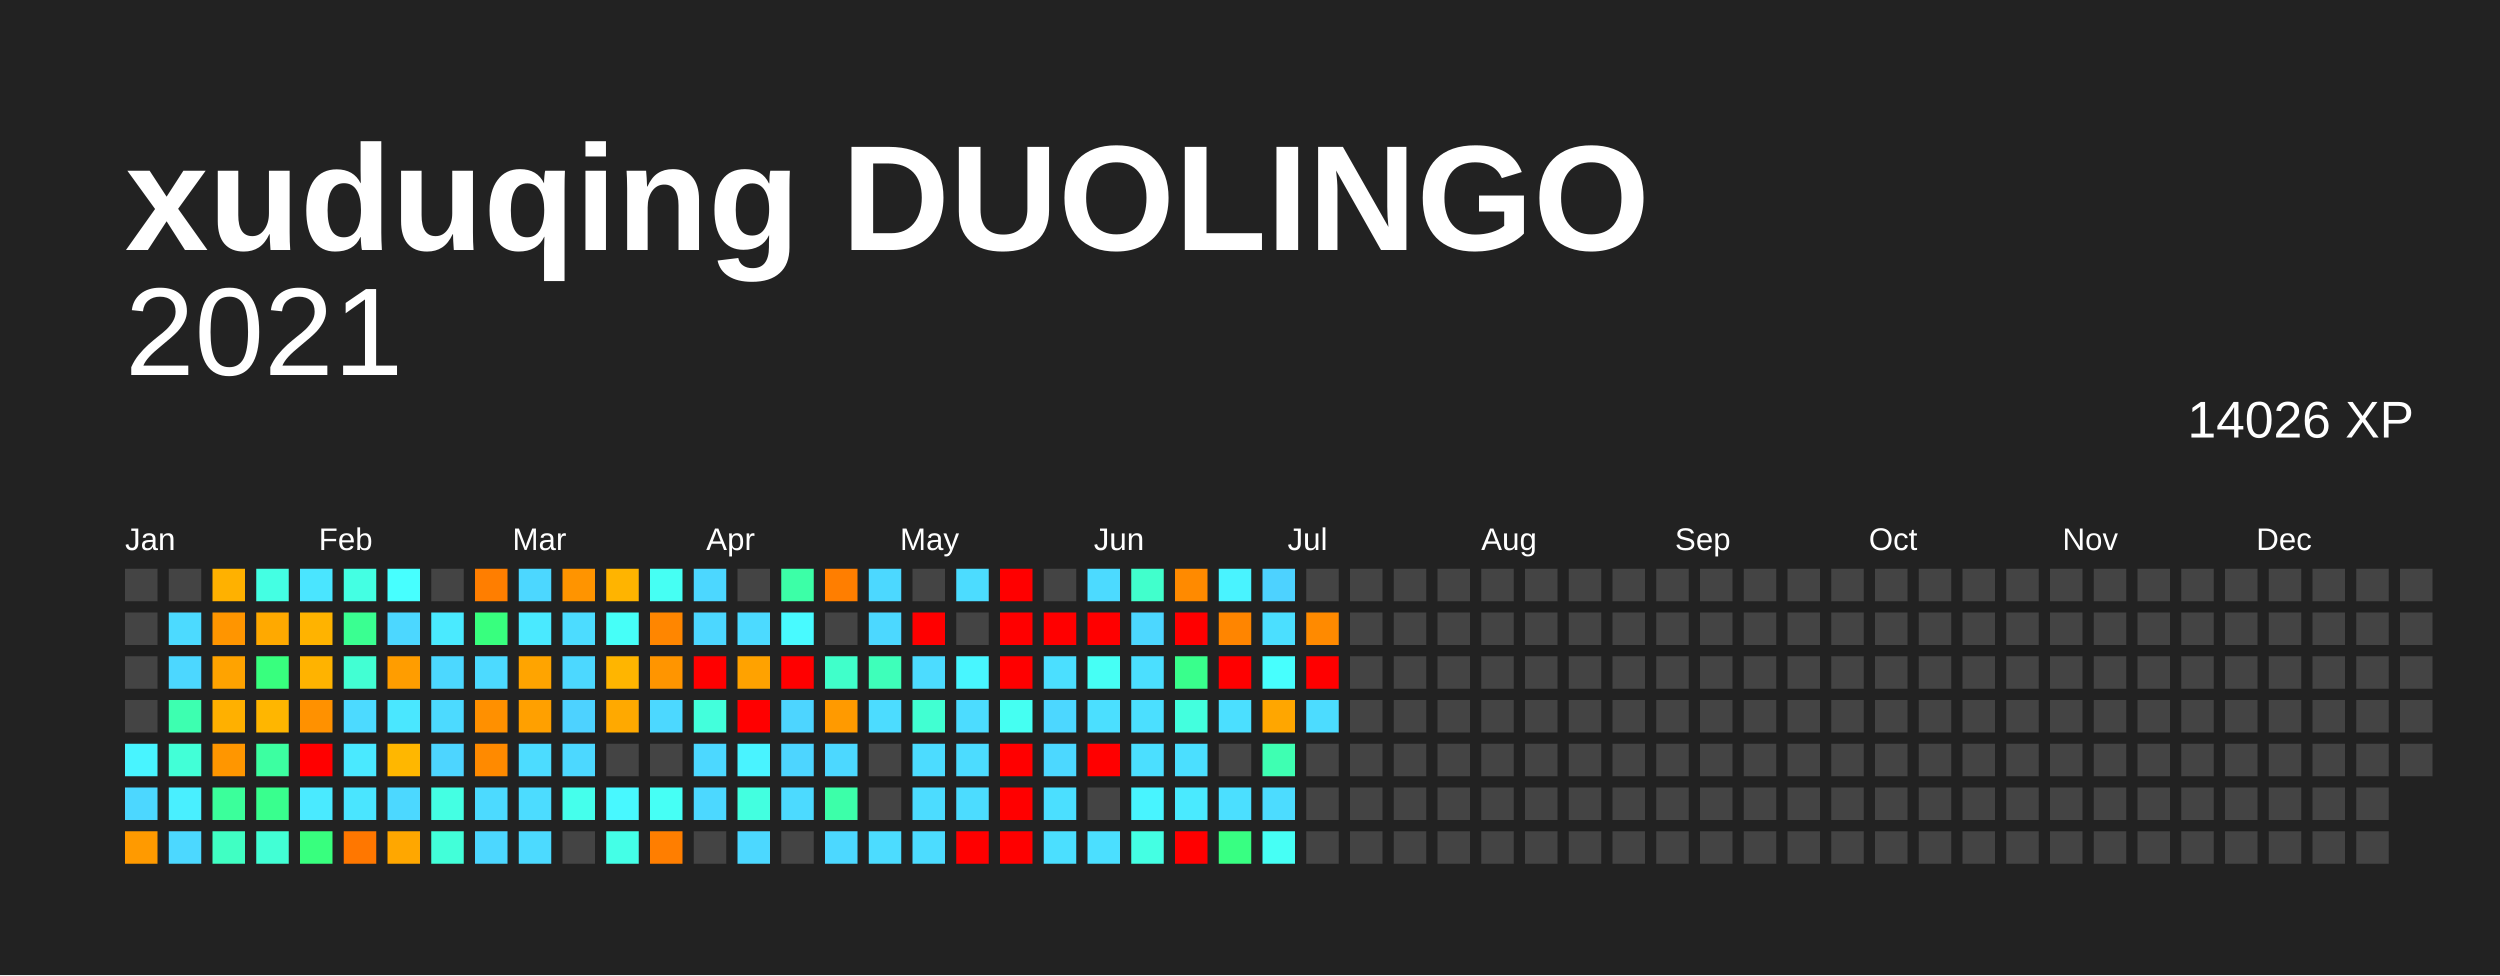
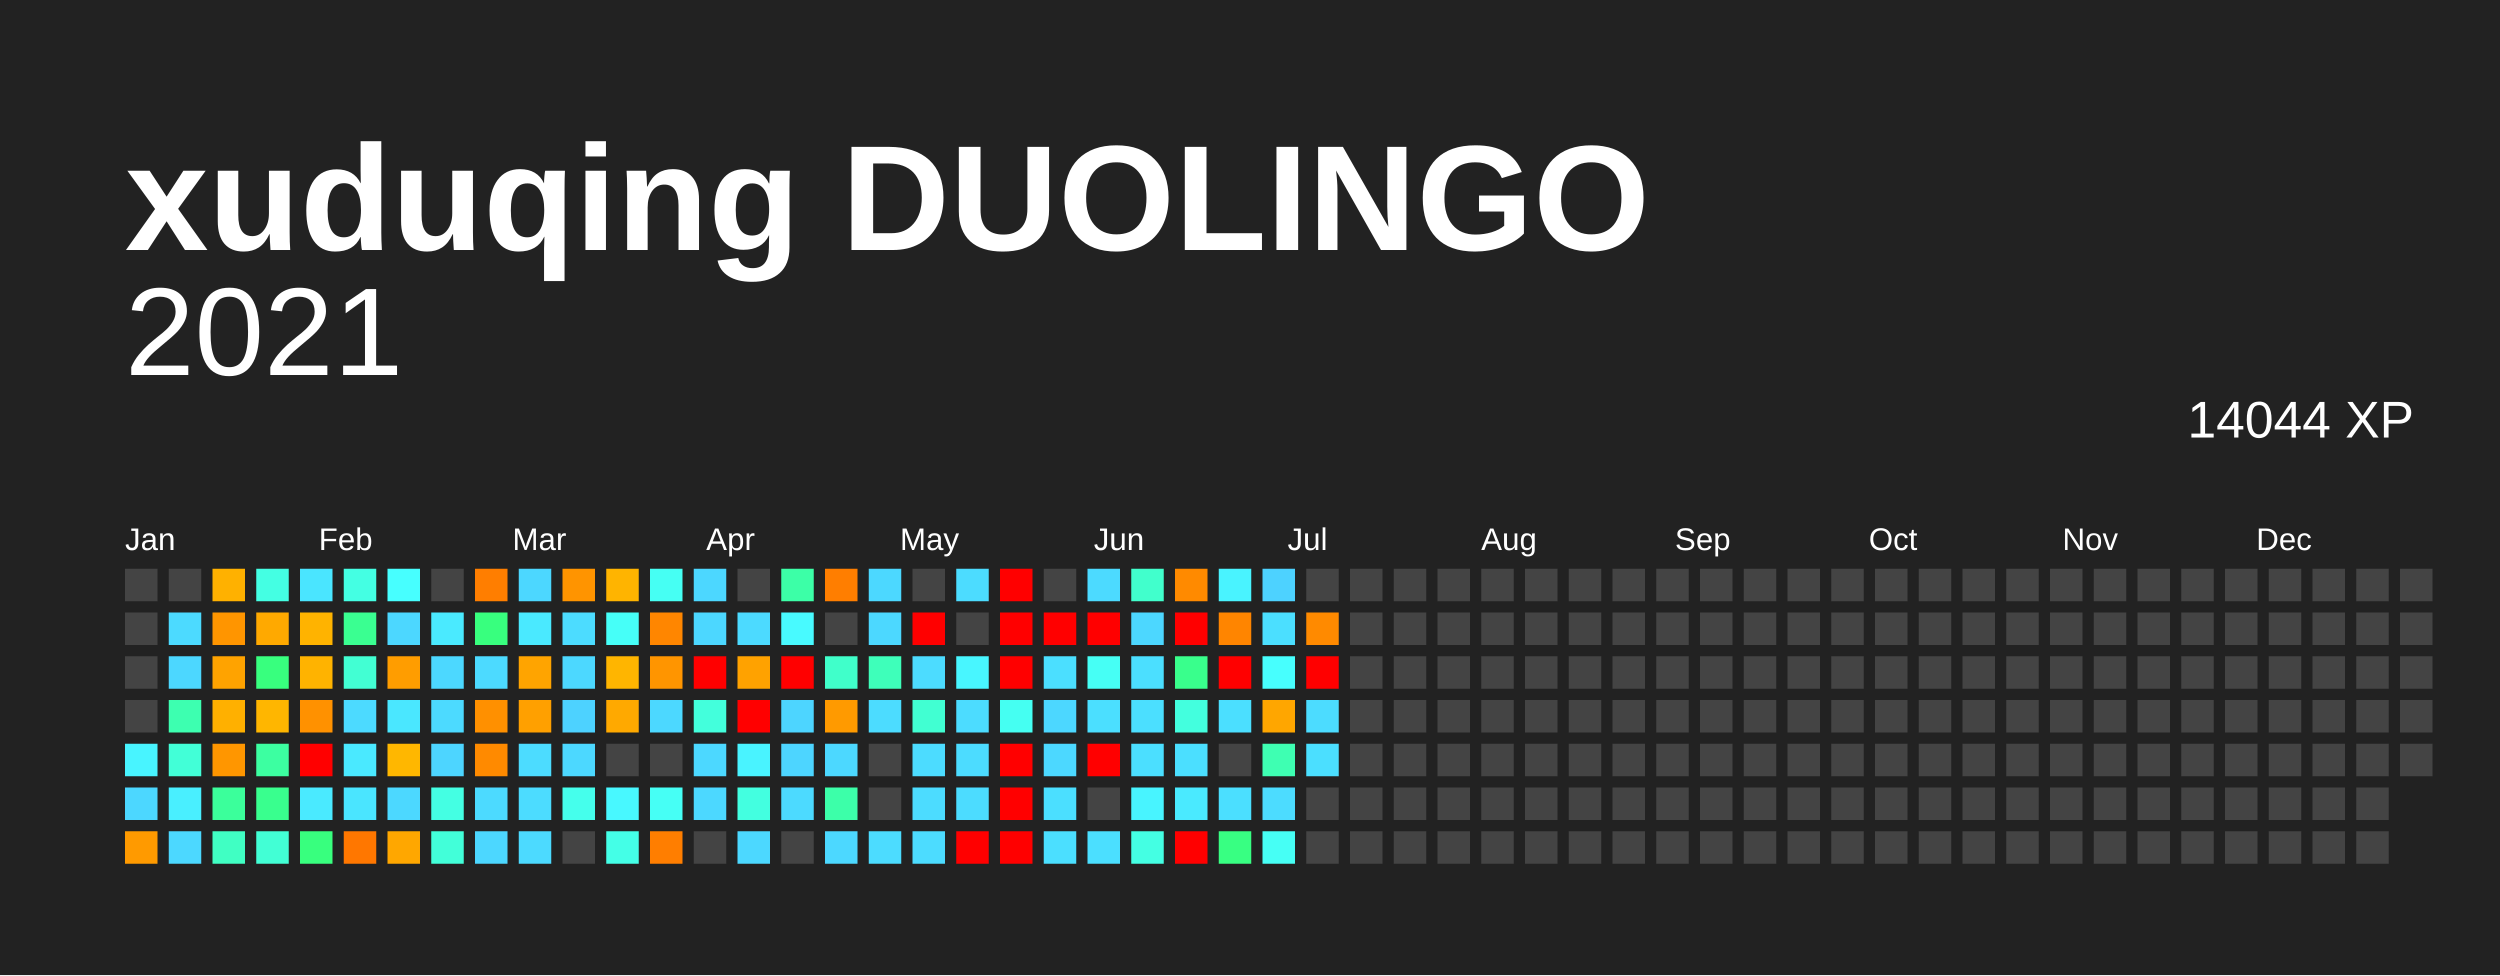
<svg xmlns="http://www.w3.org/2000/svg" baseProfile="full" height="78mm" version="1.1" viewBox="0,0,200,78" width="200mm">
  <defs />
  <rect fill="#222222" height="78" width="200" x="0" y="0" />
  <text fill="#FFFFFF" style="font-size:12px; font-family:Arial; font-weight:bold;" x="10" y="20">xuduqing DUOLINGO</text>
  <text alignment-baseline="hanging" fill="#FFFFFF" style="font-size:10.0px; font-family:Arial;" x="10" y="30">2021</text>
-   <text alignment-baseline="hanging" fill="#FFFFFF" style="font-size:4.125px; font-family:Arial;" x="175" y="35">14026 XP</text>
+   <text alignment-baseline="hanging" fill="#FFFFFF" style="font-size:4.125px; font-family:Arial;" x="175" y="35">14044 XP</text>
  <text fill="#FFFFFF" style="font-size:2.5px; font-family:Arial" x="10.0" y="44">Jan</text>
  <text fill="#FFFFFF" style="font-size:2.5px; font-family:Arial" x="25.5" y="44">Feb</text>
  <text fill="#FFFFFF" style="font-size:2.5px; font-family:Arial" x="41.0" y="44">Mar</text>
  <text fill="#FFFFFF" style="font-size:2.5px; font-family:Arial" x="56.5" y="44">Apr</text>
  <text fill="#FFFFFF" style="font-size:2.5px; font-family:Arial" x="72.0" y="44">May</text>
  <text fill="#FFFFFF" style="font-size:2.5px; font-family:Arial" x="87.5" y="44">Jun</text>
  <text fill="#FFFFFF" style="font-size:2.5px; font-family:Arial" x="103.0" y="44">Jul</text>
  <text fill="#FFFFFF" style="font-size:2.5px; font-family:Arial" x="118.5" y="44">Aug</text>
  <text fill="#FFFFFF" style="font-size:2.5px; font-family:Arial" x="134.0" y="44">Sep</text>
  <text fill="#FFFFFF" style="font-size:2.5px; font-family:Arial" x="149.5" y="44">Oct</text>
  <text fill="#FFFFFF" style="font-size:2.5px; font-family:Arial" x="165.0" y="44">Nov</text>
  <text fill="#FFFFFF" style="font-size:2.5px; font-family:Arial" x="180.5" y="44">Dec</text>
  <rect fill="#444444" height="2.6" width="2.6" x="10.0" y="45.5" />
  <rect fill="#444444" height="2.6" width="2.6" x="10.0" y="49.0" />
  <rect fill="#444444" height="2.6" width="2.6" x="10.0" y="52.5" />
  <rect fill="#444444" height="2.6" width="2.6" x="10.0" y="56.0" />
  <rect fill="#48f4ff" height="2.6" width="2.6" x="10.0" y="59.5" />
  <rect fill="#4cd7ff" height="2.6" width="2.6" x="10.0" y="63.0" />
  <rect fill="#ff9a00" height="2.6" width="2.6" x="10.0" y="66.5" />
  <rect fill="#444444" height="2.6" width="2.6" x="13.5" y="45.5" />
  <rect fill="#4cdaff" height="2.6" width="2.6" x="13.5" y="49.0" />
  <rect fill="#4cd7ff" height="2.6" width="2.6" x="13.5" y="52.5" />
  <rect fill="#3dffb0" height="2.6" width="2.6" x="13.5" y="56.0" />
  <rect fill="#42ffd7" height="2.6" width="2.6" x="13.5" y="59.5" />
  <rect fill="#49efff" height="2.6" width="2.6" x="13.5" y="63.0" />
  <rect fill="#4cd8ff" height="2.6" width="2.6" x="13.5" y="66.5" />
  <rect fill="#ffb100" height="2.6" width="2.6" x="17.0" y="45.5" />
  <rect fill="#ff9500" height="2.6" width="2.6" x="17.0" y="49.0" />
  <rect fill="#ffa300" height="2.6" width="2.6" x="17.0" y="52.5" />
  <rect fill="#ffb000" height="2.6" width="2.6" x="17.0" y="56.0" />
  <rect fill="#ff9600" height="2.6" width="2.6" x="17.0" y="59.5" />
  <rect fill="#3bff9b" height="2.6" width="2.6" x="17.0" y="63.0" />
  <rect fill="#40ffc3" height="2.6" width="2.6" x="17.0" y="66.5" />
  <rect fill="#44ffe3" height="2.6" width="2.6" x="20.5" y="45.5" />
  <rect fill="#ffa900" height="2.6" width="2.6" x="20.5" y="49.0" />
  <rect fill="#38ff7e" height="2.6" width="2.6" x="20.5" y="52.5" />
  <rect fill="#ffb600" height="2.6" width="2.6" x="20.5" y="56.0" />
  <rect fill="#3cffa1" height="2.6" width="2.6" x="20.5" y="59.5" />
  <rect fill="#39ff8e" height="2.6" width="2.6" x="20.5" y="63.0" />
  <rect fill="#42ffd5" height="2.6" width="2.6" x="20.5" y="66.5" />
  <rect fill="#4ae5ff" height="2.6" width="2.6" x="24.0" y="45.5" />
  <rect fill="#ffb300" height="2.6" width="2.6" x="24.0" y="49.0" />
  <rect fill="#ffb300" height="2.6" width="2.6" x="24.0" y="52.5" />
  <rect fill="#ff9100" height="2.6" width="2.6" x="24.0" y="56.0" />
  <rect fill="red" height="2.6" width="2.6" x="24.0" y="59.5" />
  <rect fill="#4aeaff" height="2.6" width="2.6" x="24.0" y="63.0" />
  <rect fill="#38ff7e" height="2.6" width="2.6" x="24.0" y="66.5" />
  <rect fill="#44ffe3" height="2.6" width="2.6" x="27.5" y="45.5" />
  <rect fill="#3aff91" height="2.6" width="2.6" x="27.5" y="49.0" />
  <rect fill="#42ffd3" height="2.6" width="2.6" x="27.5" y="52.5" />
  <rect fill="#4cdaff" height="2.6" width="2.6" x="27.5" y="56.0" />
  <rect fill="#4ae9ff" height="2.6" width="2.6" x="27.5" y="59.5" />
  <rect fill="#4ae5ff" height="2.6" width="2.6" x="27.5" y="63.0" />
  <rect fill="#ff7700" height="2.6" width="2.6" x="27.5" y="66.5" />
  <rect fill="#47ffff" height="2.6" width="2.6" x="31.0" y="45.5" />
  <rect fill="#4cd7ff" height="2.6" width="2.6" x="31.0" y="49.0" />
  <rect fill="#ff9d00" height="2.6" width="2.6" x="31.0" y="52.5" />
  <rect fill="#4ae7ff" height="2.6" width="2.6" x="31.0" y="56.0" />
  <rect fill="#ffb700" height="2.6" width="2.6" x="31.0" y="59.5" />
  <rect fill="#4cd8ff" height="2.6" width="2.6" x="31.0" y="63.0" />
  <rect fill="#ffa700" height="2.6" width="2.6" x="31.0" y="66.5" />
  <rect fill="#444444" height="2.6" width="2.6" x="34.5" y="45.5" />
  <rect fill="#4aeaff" height="2.6" width="2.6" x="34.5" y="49.0" />
  <rect fill="#4cd8ff" height="2.6" width="2.6" x="34.5" y="52.5" />
  <rect fill="#4cdaff" height="2.6" width="2.6" x="34.5" y="56.0" />
  <rect fill="#4dd5ff" height="2.6" width="2.6" x="34.5" y="59.5" />
  <rect fill="#44ffe3" height="2.6" width="2.6" x="34.5" y="63.0" />
  <rect fill="#42ffd9" height="2.6" width="2.6" x="34.5" y="66.5" />
  <rect fill="#ff7e00" height="2.6" width="2.6" x="38.0" y="45.5" />
  <rect fill="#38ff7e" height="2.6" width="2.6" x="38.0" y="49.0" />
  <rect fill="#4cdaff" height="2.6" width="2.6" x="38.0" y="52.5" />
  <rect fill="#ff9000" height="2.6" width="2.6" x="38.0" y="56.0" />
  <rect fill="#ff8a00" height="2.6" width="2.6" x="38.0" y="59.5" />
  <rect fill="#4cdaff" height="2.6" width="2.6" x="38.0" y="63.0" />
  <rect fill="#4cd7ff" height="2.6" width="2.6" x="38.0" y="66.5" />
  <rect fill="#4cd7ff" height="2.6" width="2.6" x="41.5" y="45.5" />
  <rect fill="#4ae9ff" height="2.6" width="2.6" x="41.5" y="49.0" />
  <rect fill="#ffa400" height="2.6" width="2.6" x="41.5" y="52.5" />
  <rect fill="#ffa000" height="2.6" width="2.6" x="41.5" y="56.0" />
  <rect fill="#4cdcff" height="2.6" width="2.6" x="41.5" y="59.5" />
  <rect fill="#4cdcff" height="2.6" width="2.6" x="41.5" y="63.0" />
  <rect fill="#4cdaff" height="2.6" width="2.6" x="41.5" y="66.5" />
  <rect fill="#ff9400" height="2.6" width="2.6" x="45.0" y="45.5" />
  <rect fill="#4cdcff" height="2.6" width="2.6" x="45.0" y="49.0" />
  <rect fill="#4cd8ff" height="2.6" width="2.6" x="45.0" y="52.5" />
  <rect fill="#4dd2ff" height="2.6" width="2.6" x="45.0" y="56.0" />
  <rect fill="#4cd8ff" height="2.6" width="2.6" x="45.0" y="59.5" />
  <rect fill="#45ffec" height="2.6" width="2.6" x="45.0" y="63.0" />
  <rect fill="#444444" height="2.6" width="2.6" x="45.0" y="66.5" />
  <rect fill="#ffb400" height="2.6" width="2.6" x="48.5" y="45.5" />
  <rect fill="#46fff8" height="2.6" width="2.6" x="48.5" y="49.0" />
  <rect fill="#ffb500" height="2.6" width="2.6" x="48.5" y="52.5" />
  <rect fill="#ffa900" height="2.6" width="2.6" x="48.5" y="56.0" />
  <rect fill="#444444" height="2.6" width="2.6" x="48.5" y="59.5" />
  <rect fill="#48f8ff" height="2.6" width="2.6" x="48.5" y="63.0" />
  <rect fill="#44ffe7" height="2.6" width="2.6" x="48.5" y="66.5" />
  <rect fill="#46fff3" height="2.6" width="2.6" x="52.0" y="45.5" />
  <rect fill="#ff8600" height="2.6" width="2.6" x="52.0" y="49.0" />
  <rect fill="#ff9500" height="2.6" width="2.6" x="52.0" y="52.5" />
  <rect fill="#4cd8ff" height="2.6" width="2.6" x="52.0" y="56.0" />
  <rect fill="#444444" height="2.6" width="2.6" x="52.0" y="59.5" />
  <rect fill="#46fff5" height="2.6" width="2.6" x="52.0" y="63.0" />
  <rect fill="#ff7e00" height="2.6" width="2.6" x="52.0" y="66.5" />
  <rect fill="#4cd7ff" height="2.6" width="2.6" x="55.5" y="45.5" />
  <rect fill="#4cd7ff" height="2.6" width="2.6" x="55.5" y="49.0" />
  <rect fill="red" height="2.6" width="2.6" x="55.5" y="52.5" />
  <rect fill="#43ffdc" height="2.6" width="2.6" x="55.5" y="56.0" />
  <rect fill="#4cd8ff" height="2.6" width="2.6" x="55.5" y="59.5" />
  <rect fill="#4cd8ff" height="2.6" width="2.6" x="55.5" y="63.0" />
  <rect fill="#444444" height="2.6" width="2.6" x="55.5" y="66.5" />
  <rect fill="#444444" height="2.6" width="2.6" x="59.0" y="45.5" />
  <rect fill="#4cdaff" height="2.6" width="2.6" x="59.0" y="49.0" />
  <rect fill="#ffa200" height="2.6" width="2.6" x="59.0" y="52.5" />
  <rect fill="red" height="2.6" width="2.6" x="59.0" y="56.0" />
  <rect fill="#49f3ff" height="2.6" width="2.6" x="59.0" y="59.5" />
  <rect fill="#43ffe0" height="2.6" width="2.6" x="59.0" y="63.0" />
  <rect fill="#4cd8ff" height="2.6" width="2.6" x="59.0" y="66.5" />
  <rect fill="#3cffa7" height="2.6" width="2.6" x="62.5" y="45.5" />
  <rect fill="#48faff" height="2.6" width="2.6" x="62.5" y="49.0" />
  <rect fill="red" height="2.6" width="2.6" x="62.5" y="52.5" />
  <rect fill="#4dd5ff" height="2.6" width="2.6" x="62.5" y="56.0" />
  <rect fill="#4dd5ff" height="2.6" width="2.6" x="62.5" y="59.5" />
  <rect fill="#4cdaff" height="2.6" width="2.6" x="62.5" y="63.0" />
  <rect fill="#444444" height="2.6" width="2.6" x="62.5" y="66.5" />
  <rect fill="#ff7e00" height="2.6" width="2.6" x="66.0" y="45.5" />
  <rect fill="#444444" height="2.6" width="2.6" x="66.0" y="49.0" />
  <rect fill="#40ffca" height="2.6" width="2.6" x="66.0" y="52.5" />
  <rect fill="#ff9a00" height="2.6" width="2.6" x="66.0" y="56.0" />
  <rect fill="#4cd8ff" height="2.6" width="2.6" x="66.0" y="59.5" />
  <rect fill="#3cffa9" height="2.6" width="2.6" x="66.0" y="63.0" />
  <rect fill="#4cd8ff" height="2.6" width="2.6" x="66.0" y="66.5" />
  <rect fill="#4cd8ff" height="2.6" width="2.6" x="69.5" y="45.5" />
  <rect fill="#4cd8ff" height="2.6" width="2.6" x="69.5" y="49.0" />
  <rect fill="#3effba" height="2.6" width="2.6" x="69.5" y="52.5" />
  <rect fill="#4cdcff" height="2.6" width="2.6" x="69.5" y="56.0" />
  <rect fill="#444444" height="2.6" width="2.6" x="69.5" y="59.5" />
  <rect fill="#444444" height="2.6" width="2.6" x="69.5" y="63.0" />
  <rect fill="#4cdcff" height="2.6" width="2.6" x="69.5" y="66.5" />
  <rect fill="#444444" height="2.6" width="2.6" x="73.0" y="45.5" />
  <rect fill="red" height="2.6" width="2.6" x="73.0" y="49.0" />
  <rect fill="#4cdcff" height="2.6" width="2.6" x="73.0" y="52.5" />
  <rect fill="#41ffd2" height="2.6" width="2.6" x="73.0" y="56.0" />
  <rect fill="#4cdcff" height="2.6" width="2.6" x="73.0" y="59.5" />
  <rect fill="#4cdcff" height="2.6" width="2.6" x="73.0" y="63.0" />
  <rect fill="#4cdcff" height="2.6" width="2.6" x="73.0" y="66.5" />
  <rect fill="#4cdcff" height="2.6" width="2.6" x="76.5" y="45.5" />
  <rect fill="#444444" height="2.6" width="2.6" x="76.5" y="49.0" />
  <rect fill="#48f6ff" height="2.6" width="2.6" x="76.5" y="52.5" />
  <rect fill="#4cdcff" height="2.6" width="2.6" x="76.5" y="56.0" />
  <rect fill="#4cdcff" height="2.6" width="2.6" x="76.5" y="59.5" />
  <rect fill="#4cdcff" height="2.6" width="2.6" x="76.5" y="63.0" />
  <rect fill="red" height="2.6" width="2.6" x="76.5" y="66.5" />
  <rect fill="red" height="2.6" width="2.6" x="80.0" y="45.5" />
  <rect fill="red" height="2.6" width="2.6" x="80.0" y="49.0" />
  <rect fill="red" height="2.6" width="2.6" x="80.0" y="52.5" />
  <rect fill="#45fff2" height="2.6" width="2.6" x="80.0" y="56.0" />
  <rect fill="red" height="2.6" width="2.6" x="80.0" y="59.5" />
  <rect fill="red" height="2.6" width="2.6" x="80.0" y="63.0" />
  <rect fill="red" height="2.6" width="2.6" x="80.0" y="66.5" />
  <rect fill="#444444" height="2.6" width="2.6" x="83.5" y="45.5" />
  <rect fill="red" height="2.6" width="2.6" x="83.5" y="49.0" />
  <rect fill="#4bdfff" height="2.6" width="2.6" x="83.5" y="52.5" />
  <rect fill="#4cd7ff" height="2.6" width="2.6" x="83.5" y="56.0" />
  <rect fill="#4cd8ff" height="2.6" width="2.6" x="83.5" y="59.5" />
  <rect fill="#4bdfff" height="2.6" width="2.6" x="83.5" y="63.0" />
  <rect fill="#4bdfff" height="2.6" width="2.6" x="83.5" y="66.5" />
  <rect fill="#4cdaff" height="2.6" width="2.6" x="87.0" y="45.5" />
  <rect fill="red" height="2.6" width="2.6" x="87.0" y="49.0" />
  <rect fill="#46fff5" height="2.6" width="2.6" x="87.0" y="52.5" />
  <rect fill="#4bdfff" height="2.6" width="2.6" x="87.0" y="56.0" />
  <rect fill="red" height="2.6" width="2.6" x="87.0" y="59.5" />
  <rect fill="#444444" height="2.6" width="2.6" x="87.0" y="63.0" />
  <rect fill="#4bdfff" height="2.6" width="2.6" x="87.0" y="66.5" />
  <rect fill="#41ffcc" height="2.6" width="2.6" x="90.5" y="45.5" />
  <rect fill="#4cd7ff" height="2.6" width="2.6" x="90.5" y="49.0" />
  <rect fill="#4bdfff" height="2.6" width="2.6" x="90.5" y="52.5" />
  <rect fill="#4bdfff" height="2.6" width="2.6" x="90.5" y="56.0" />
  <rect fill="#4bdfff" height="2.6" width="2.6" x="90.5" y="59.5" />
  <rect fill="#48f4ff" height="2.6" width="2.6" x="90.5" y="63.0" />
  <rect fill="#44ffe3" height="2.6" width="2.6" x="90.5" y="66.5" />
  <rect fill="#ff8a00" height="2.6" width="2.6" x="94.0" y="45.5" />
  <rect fill="red" height="2.6" width="2.6" x="94.0" y="49.0" />
  <rect fill="#39ff8c" height="2.6" width="2.6" x="94.0" y="52.5" />
  <rect fill="#43ffde" height="2.6" width="2.6" x="94.0" y="56.0" />
  <rect fill="#4bdfff" height="2.6" width="2.6" x="94.0" y="59.5" />
  <rect fill="#4aeaff" height="2.6" width="2.6" x="94.0" y="63.0" />
  <rect fill="red" height="2.6" width="2.6" x="94.0" y="66.5" />
  <rect fill="#49f3ff" height="2.6" width="2.6" x="97.5" y="45.5" />
  <rect fill="#ff8500" height="2.6" width="2.6" x="97.5" y="49.0" />
  <rect fill="red" height="2.6" width="2.6" x="97.5" y="52.5" />
  <rect fill="#4bdfff" height="2.6" width="2.6" x="97.5" y="56.0" />
  <rect fill="#444444" height="2.6" width="2.6" x="97.5" y="59.5" />
  <rect fill="#4bdfff" height="2.6" width="2.6" x="97.5" y="63.0" />
  <rect fill="#38ff82" height="2.6" width="2.6" x="97.5" y="66.5" />
  <rect fill="#4dd2ff" height="2.6" width="2.6" x="101.0" y="45.5" />
  <rect fill="#4bdfff" height="2.6" width="2.6" x="101.0" y="49.0" />
  <rect fill="#47fffe" height="2.6" width="2.6" x="101.0" y="52.5" />
  <rect fill="#ffa600" height="2.6" width="2.6" x="101.0" y="56.0" />
  <rect fill="#3effb2" height="2.6" width="2.6" x="101.0" y="59.5" />
  <rect fill="#4cdcff" height="2.6" width="2.6" x="101.0" y="63.0" />
  <rect fill="#46fff5" height="2.6" width="2.6" x="101.0" y="66.5" />
  <rect fill="#444444" height="2.6" width="2.6" x="104.5" y="45.5" />
  <rect fill="#ff8a00" height="2.6" width="2.6" x="104.5" y="49.0" />
  <rect fill="red" height="2.6" width="2.6" x="104.5" y="52.5" />
  <rect fill="#4cdcff" height="2.6" width="2.6" x="104.5" y="56.0" />
-   <rect fill="#444444" height="2.6" width="2.6" x="104.5" y="59.5" />
+   <rect fill="#4bdfff" height="2.6" width="2.6" x="104.5" y="59.5" />
  <rect fill="#444444" height="2.6" width="2.6" x="104.5" y="63.0" />
  <rect fill="#444444" height="2.6" width="2.6" x="104.5" y="66.5" />
  <rect fill="#444444" height="2.6" width="2.6" x="108.0" y="45.5" />
  <rect fill="#444444" height="2.6" width="2.6" x="108.0" y="49.0" />
  <rect fill="#444444" height="2.6" width="2.6" x="108.0" y="52.5" />
  <rect fill="#444444" height="2.6" width="2.6" x="108.0" y="56.0" />
  <rect fill="#444444" height="2.6" width="2.6" x="108.0" y="59.5" />
  <rect fill="#444444" height="2.6" width="2.6" x="108.0" y="63.0" />
  <rect fill="#444444" height="2.6" width="2.6" x="108.0" y="66.5" />
  <rect fill="#444444" height="2.6" width="2.6" x="111.5" y="45.5" />
  <rect fill="#444444" height="2.6" width="2.6" x="111.5" y="49.0" />
  <rect fill="#444444" height="2.6" width="2.6" x="111.5" y="52.5" />
  <rect fill="#444444" height="2.6" width="2.6" x="111.5" y="56.0" />
  <rect fill="#444444" height="2.6" width="2.6" x="111.5" y="59.5" />
  <rect fill="#444444" height="2.6" width="2.6" x="111.5" y="63.0" />
  <rect fill="#444444" height="2.6" width="2.6" x="111.5" y="66.5" />
  <rect fill="#444444" height="2.6" width="2.6" x="115.0" y="45.5" />
  <rect fill="#444444" height="2.6" width="2.6" x="115.0" y="49.0" />
  <rect fill="#444444" height="2.6" width="2.6" x="115.0" y="52.5" />
  <rect fill="#444444" height="2.6" width="2.6" x="115.0" y="56.0" />
  <rect fill="#444444" height="2.6" width="2.6" x="115.0" y="59.5" />
  <rect fill="#444444" height="2.6" width="2.6" x="115.0" y="63.0" />
  <rect fill="#444444" height="2.6" width="2.6" x="115.0" y="66.5" />
  <rect fill="#444444" height="2.6" width="2.6" x="118.5" y="45.5" />
  <rect fill="#444444" height="2.6" width="2.6" x="118.5" y="49.0" />
  <rect fill="#444444" height="2.6" width="2.6" x="118.5" y="52.5" />
  <rect fill="#444444" height="2.6" width="2.6" x="118.5" y="56.0" />
  <rect fill="#444444" height="2.6" width="2.6" x="118.5" y="59.5" />
  <rect fill="#444444" height="2.6" width="2.6" x="118.5" y="63.0" />
  <rect fill="#444444" height="2.6" width="2.6" x="118.5" y="66.5" />
  <rect fill="#444444" height="2.6" width="2.6" x="122.0" y="45.5" />
  <rect fill="#444444" height="2.6" width="2.6" x="122.0" y="49.0" />
  <rect fill="#444444" height="2.6" width="2.6" x="122.0" y="52.5" />
  <rect fill="#444444" height="2.6" width="2.6" x="122.0" y="56.0" />
  <rect fill="#444444" height="2.6" width="2.6" x="122.0" y="59.5" />
  <rect fill="#444444" height="2.6" width="2.6" x="122.0" y="63.0" />
  <rect fill="#444444" height="2.6" width="2.6" x="122.0" y="66.5" />
  <rect fill="#444444" height="2.6" width="2.6" x="125.5" y="45.5" />
  <rect fill="#444444" height="2.6" width="2.6" x="125.5" y="49.0" />
  <rect fill="#444444" height="2.6" width="2.6" x="125.5" y="52.5" />
  <rect fill="#444444" height="2.6" width="2.6" x="125.5" y="56.0" />
  <rect fill="#444444" height="2.6" width="2.6" x="125.5" y="59.5" />
  <rect fill="#444444" height="2.6" width="2.6" x="125.5" y="63.0" />
  <rect fill="#444444" height="2.6" width="2.6" x="125.5" y="66.5" />
  <rect fill="#444444" height="2.6" width="2.6" x="129.0" y="45.5" />
  <rect fill="#444444" height="2.6" width="2.6" x="129.0" y="49.0" />
  <rect fill="#444444" height="2.6" width="2.6" x="129.0" y="52.5" />
  <rect fill="#444444" height="2.6" width="2.6" x="129.0" y="56.0" />
  <rect fill="#444444" height="2.6" width="2.6" x="129.0" y="59.5" />
  <rect fill="#444444" height="2.6" width="2.6" x="129.0" y="63.0" />
  <rect fill="#444444" height="2.6" width="2.6" x="129.0" y="66.5" />
  <rect fill="#444444" height="2.6" width="2.6" x="132.5" y="45.5" />
  <rect fill="#444444" height="2.6" width="2.6" x="132.5" y="49.0" />
  <rect fill="#444444" height="2.6" width="2.6" x="132.5" y="52.5" />
  <rect fill="#444444" height="2.6" width="2.6" x="132.5" y="56.0" />
  <rect fill="#444444" height="2.6" width="2.6" x="132.5" y="59.5" />
  <rect fill="#444444" height="2.6" width="2.6" x="132.5" y="63.0" />
  <rect fill="#444444" height="2.6" width="2.6" x="132.5" y="66.5" />
  <rect fill="#444444" height="2.6" width="2.6" x="136.0" y="45.5" />
  <rect fill="#444444" height="2.6" width="2.6" x="136.0" y="49.0" />
  <rect fill="#444444" height="2.6" width="2.6" x="136.0" y="52.5" />
  <rect fill="#444444" height="2.6" width="2.6" x="136.0" y="56.0" />
  <rect fill="#444444" height="2.6" width="2.6" x="136.0" y="59.5" />
  <rect fill="#444444" height="2.6" width="2.6" x="136.0" y="63.0" />
  <rect fill="#444444" height="2.6" width="2.6" x="136.0" y="66.5" />
  <rect fill="#444444" height="2.6" width="2.6" x="139.5" y="45.5" />
  <rect fill="#444444" height="2.6" width="2.6" x="139.5" y="49.0" />
  <rect fill="#444444" height="2.6" width="2.6" x="139.5" y="52.5" />
  <rect fill="#444444" height="2.6" width="2.6" x="139.5" y="56.0" />
  <rect fill="#444444" height="2.6" width="2.6" x="139.5" y="59.5" />
  <rect fill="#444444" height="2.6" width="2.6" x="139.5" y="63.0" />
  <rect fill="#444444" height="2.6" width="2.6" x="139.5" y="66.5" />
  <rect fill="#444444" height="2.6" width="2.6" x="143.0" y="45.5" />
  <rect fill="#444444" height="2.6" width="2.6" x="143.0" y="49.0" />
  <rect fill="#444444" height="2.6" width="2.6" x="143.0" y="52.5" />
  <rect fill="#444444" height="2.6" width="2.6" x="143.0" y="56.0" />
  <rect fill="#444444" height="2.6" width="2.6" x="143.0" y="59.5" />
  <rect fill="#444444" height="2.6" width="2.6" x="143.0" y="63.0" />
  <rect fill="#444444" height="2.6" width="2.6" x="143.0" y="66.5" />
  <rect fill="#444444" height="2.6" width="2.6" x="146.5" y="45.5" />
  <rect fill="#444444" height="2.6" width="2.6" x="146.5" y="49.0" />
  <rect fill="#444444" height="2.6" width="2.6" x="146.5" y="52.5" />
  <rect fill="#444444" height="2.6" width="2.6" x="146.5" y="56.0" />
  <rect fill="#444444" height="2.6" width="2.6" x="146.5" y="59.5" />
  <rect fill="#444444" height="2.6" width="2.6" x="146.5" y="63.0" />
  <rect fill="#444444" height="2.6" width="2.6" x="146.5" y="66.5" />
  <rect fill="#444444" height="2.6" width="2.6" x="150.0" y="45.5" />
  <rect fill="#444444" height="2.6" width="2.6" x="150.0" y="49.0" />
  <rect fill="#444444" height="2.6" width="2.6" x="150.0" y="52.5" />
  <rect fill="#444444" height="2.6" width="2.6" x="150.0" y="56.0" />
  <rect fill="#444444" height="2.6" width="2.6" x="150.0" y="59.5" />
  <rect fill="#444444" height="2.6" width="2.6" x="150.0" y="63.0" />
  <rect fill="#444444" height="2.6" width="2.6" x="150.0" y="66.5" />
  <rect fill="#444444" height="2.6" width="2.6" x="153.5" y="45.5" />
  <rect fill="#444444" height="2.6" width="2.6" x="153.5" y="49.0" />
  <rect fill="#444444" height="2.6" width="2.6" x="153.5" y="52.5" />
  <rect fill="#444444" height="2.6" width="2.6" x="153.5" y="56.0" />
  <rect fill="#444444" height="2.6" width="2.6" x="153.5" y="59.5" />
  <rect fill="#444444" height="2.6" width="2.6" x="153.5" y="63.0" />
  <rect fill="#444444" height="2.6" width="2.6" x="153.5" y="66.5" />
  <rect fill="#444444" height="2.6" width="2.6" x="157.0" y="45.5" />
  <rect fill="#444444" height="2.6" width="2.6" x="157.0" y="49.0" />
  <rect fill="#444444" height="2.6" width="2.6" x="157.0" y="52.5" />
  <rect fill="#444444" height="2.6" width="2.6" x="157.0" y="56.0" />
  <rect fill="#444444" height="2.6" width="2.6" x="157.0" y="59.5" />
  <rect fill="#444444" height="2.6" width="2.6" x="157.0" y="63.0" />
  <rect fill="#444444" height="2.6" width="2.6" x="157.0" y="66.5" />
  <rect fill="#444444" height="2.6" width="2.6" x="160.5" y="45.5" />
  <rect fill="#444444" height="2.6" width="2.6" x="160.5" y="49.0" />
  <rect fill="#444444" height="2.6" width="2.6" x="160.5" y="52.5" />
  <rect fill="#444444" height="2.6" width="2.6" x="160.5" y="56.0" />
  <rect fill="#444444" height="2.6" width="2.6" x="160.5" y="59.5" />
  <rect fill="#444444" height="2.6" width="2.6" x="160.5" y="63.0" />
  <rect fill="#444444" height="2.6" width="2.6" x="160.5" y="66.5" />
  <rect fill="#444444" height="2.6" width="2.6" x="164.0" y="45.5" />
  <rect fill="#444444" height="2.6" width="2.6" x="164.0" y="49.0" />
  <rect fill="#444444" height="2.6" width="2.6" x="164.0" y="52.5" />
  <rect fill="#444444" height="2.6" width="2.6" x="164.0" y="56.0" />
  <rect fill="#444444" height="2.6" width="2.6" x="164.0" y="59.5" />
  <rect fill="#444444" height="2.6" width="2.6" x="164.0" y="63.0" />
  <rect fill="#444444" height="2.6" width="2.6" x="164.0" y="66.5" />
  <rect fill="#444444" height="2.6" width="2.6" x="167.5" y="45.5" />
  <rect fill="#444444" height="2.6" width="2.6" x="167.5" y="49.0" />
  <rect fill="#444444" height="2.6" width="2.6" x="167.5" y="52.5" />
  <rect fill="#444444" height="2.6" width="2.6" x="167.5" y="56.0" />
  <rect fill="#444444" height="2.6" width="2.6" x="167.5" y="59.5" />
  <rect fill="#444444" height="2.6" width="2.6" x="167.5" y="63.0" />
  <rect fill="#444444" height="2.6" width="2.6" x="167.5" y="66.5" />
  <rect fill="#444444" height="2.6" width="2.6" x="171.0" y="45.5" />
  <rect fill="#444444" height="2.6" width="2.6" x="171.0" y="49.0" />
  <rect fill="#444444" height="2.6" width="2.6" x="171.0" y="52.5" />
  <rect fill="#444444" height="2.6" width="2.6" x="171.0" y="56.0" />
  <rect fill="#444444" height="2.6" width="2.6" x="171.0" y="59.5" />
  <rect fill="#444444" height="2.6" width="2.6" x="171.0" y="63.0" />
  <rect fill="#444444" height="2.6" width="2.6" x="171.0" y="66.5" />
  <rect fill="#444444" height="2.6" width="2.6" x="174.5" y="45.5" />
  <rect fill="#444444" height="2.6" width="2.6" x="174.5" y="49.0" />
  <rect fill="#444444" height="2.6" width="2.6" x="174.5" y="52.5" />
  <rect fill="#444444" height="2.6" width="2.6" x="174.5" y="56.0" />
  <rect fill="#444444" height="2.6" width="2.6" x="174.5" y="59.5" />
  <rect fill="#444444" height="2.6" width="2.6" x="174.5" y="63.0" />
  <rect fill="#444444" height="2.6" width="2.6" x="174.5" y="66.5" />
  <rect fill="#444444" height="2.6" width="2.6" x="178.0" y="45.5" />
  <rect fill="#444444" height="2.6" width="2.6" x="178.0" y="49.0" />
  <rect fill="#444444" height="2.6" width="2.6" x="178.0" y="52.5" />
  <rect fill="#444444" height="2.6" width="2.6" x="178.0" y="56.0" />
  <rect fill="#444444" height="2.6" width="2.6" x="178.0" y="59.5" />
  <rect fill="#444444" height="2.6" width="2.6" x="178.0" y="63.0" />
  <rect fill="#444444" height="2.6" width="2.6" x="178.0" y="66.5" />
  <rect fill="#444444" height="2.6" width="2.6" x="181.5" y="45.5" />
  <rect fill="#444444" height="2.6" width="2.6" x="181.5" y="49.0" />
  <rect fill="#444444" height="2.6" width="2.6" x="181.5" y="52.5" />
  <rect fill="#444444" height="2.6" width="2.6" x="181.5" y="56.0" />
  <rect fill="#444444" height="2.6" width="2.6" x="181.5" y="59.5" />
  <rect fill="#444444" height="2.6" width="2.6" x="181.5" y="63.0" />
  <rect fill="#444444" height="2.6" width="2.6" x="181.5" y="66.5" />
  <rect fill="#444444" height="2.6" width="2.6" x="185.0" y="45.5" />
  <rect fill="#444444" height="2.6" width="2.6" x="185.0" y="49.0" />
  <rect fill="#444444" height="2.6" width="2.6" x="185.0" y="52.5" />
  <rect fill="#444444" height="2.6" width="2.6" x="185.0" y="56.0" />
  <rect fill="#444444" height="2.6" width="2.6" x="185.0" y="59.5" />
  <rect fill="#444444" height="2.6" width="2.6" x="185.0" y="63.0" />
  <rect fill="#444444" height="2.6" width="2.6" x="185.0" y="66.5" />
  <rect fill="#444444" height="2.6" width="2.6" x="188.5" y="45.5" />
  <rect fill="#444444" height="2.6" width="2.6" x="188.5" y="49.0" />
  <rect fill="#444444" height="2.6" width="2.6" x="188.5" y="52.5" />
  <rect fill="#444444" height="2.6" width="2.6" x="188.5" y="56.0" />
  <rect fill="#444444" height="2.6" width="2.6" x="188.5" y="59.5" />
  <rect fill="#444444" height="2.6" width="2.6" x="188.5" y="63.0" />
  <rect fill="#444444" height="2.6" width="2.6" x="188.5" y="66.5" />
  <rect fill="#444444" height="2.6" width="2.6" x="192.0" y="45.5" />
  <rect fill="#444444" height="2.6" width="2.6" x="192.0" y="49.0" />
  <rect fill="#444444" height="2.6" width="2.6" x="192.0" y="52.5" />
  <rect fill="#444444" height="2.6" width="2.6" x="192.0" y="56.0" />
  <rect fill="#444444" height="2.6" width="2.6" x="192.0" y="59.5" />
</svg>
